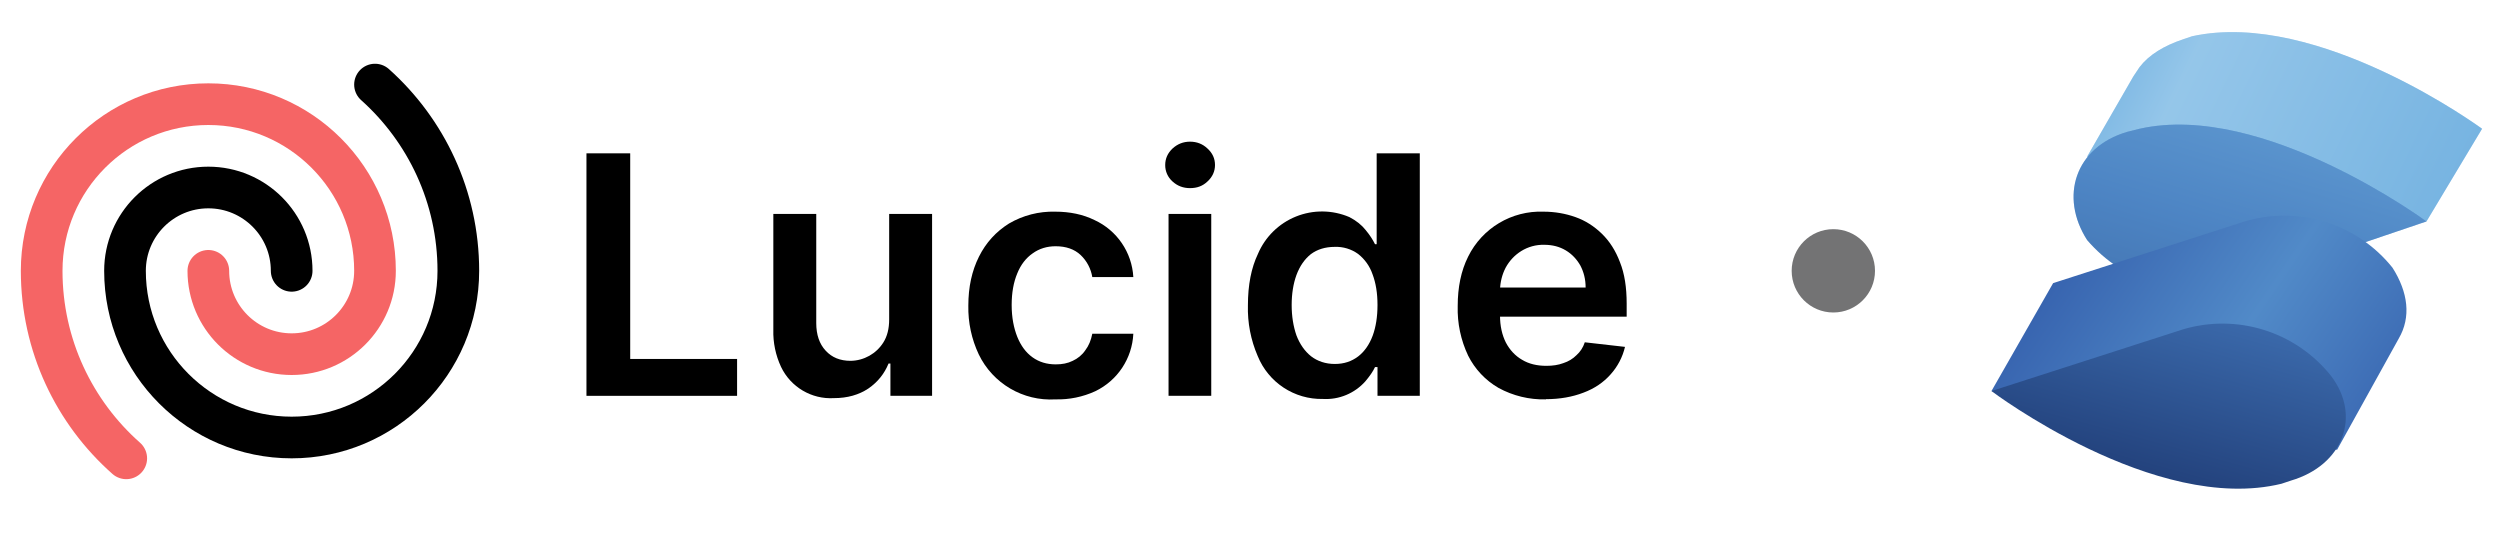
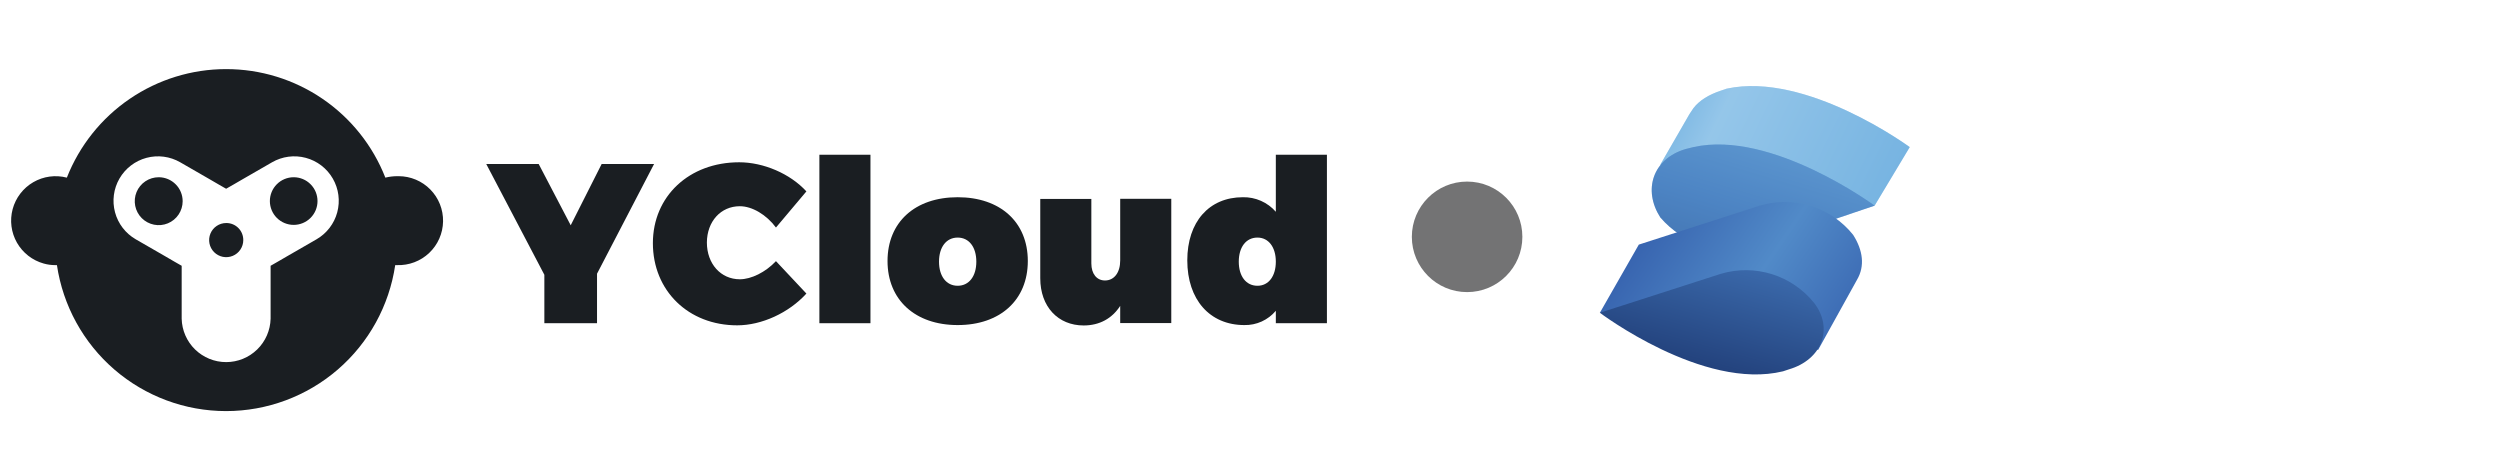
- <svg xmlns="http://www.w3.org/2000/svg" fill="none" viewBox="0 -1 120 26" class="package-ycloud-logo">
-   <path fill="#76B3E1" d="M119.14 5.18S111.29-.59 105.22.74l-.44.15c-.9.3-1.63.74-2.08 1.33l-.3.45-2.22 3.85 3.85.74a7.51 7.51 0 0 0 5.63 1.03l6.81 1.34 2.67-4.45Z" />
-   <path fill="url(#a)" d="M119.14 5.18S111.29-.59 105.22.74l-.44.15c-.9.3-1.63.74-2.08 1.33l-.3.45-2.22 3.85 3.85.74a7.51 7.51 0 0 0 5.63 1.03l6.81 1.34 2.67-4.45Z" opacity=".3" />
-   <path fill="#518AC8" d="m102.7 5.18-.6.15c-2.5.74-3.25 3.11-1.92 5.19a7.01 7.01 0 0 0 7.11 2.22l9.18-3.11s-7.84-5.78-13.77-4.45Z" />
-   <path fill="url(#b)" d="m102.7 5.18-.6.15c-2.5.74-3.25 3.11-1.92 5.19a7.01 7.01 0 0 0 7.11 2.22l9.18-3.11s-7.84-5.78-13.77-4.45Z" opacity=".3" />
-   <path fill="url(#c)" d="M114.84 11.85a6.66 6.66 0 0 0-7.1-2.22l-9.19 2.96-2.96 5.18 16.59 2.82 2.96-5.34c.6-1.03.45-2.22-.3-3.4Z" />
-   <path fill="url(#d)" d="M111.88 17.03a6.66 6.66 0 0 0-7.1-2.22l-9.19 2.96s7.85 5.93 13.92 4.45l.45-.15c2.52-.74 3.4-3.11 1.92-5.04Z" />
-   <path fill="currentColor" d="M74.2 18.17a4.5 4.5 0 0 1-2.27-.55 3.7 3.7 0 0 1-1.46-1.55 5.21 5.21 0 0 1-.5-2.38c0-.9.16-1.69.5-2.37a3.87 3.87 0 0 1 3.62-2.16c.54 0 1.05.09 1.53.26s.9.44 1.27.8c.37.36.66.81.87 1.37.22.55.32 1.21.32 1.98v.63h-7.15V12.8h5.18c0-.4-.09-.74-.25-1.05-.17-.3-.4-.55-.7-.73-.3-.18-.64-.27-1.04-.27a2 2 0 0 0-1.1.3c-.32.2-.57.47-.75.8-.17.33-.26.69-.27 1.08v1.2c0 .52.1.95.28 1.31.19.36.45.64.78.83.33.2.72.29 1.17.29.3 0 .57-.04.81-.13.25-.08.46-.21.63-.38.18-.16.32-.37.4-.62l1.93.22a3 3 0 0 1-.7 1.33c-.33.37-.76.67-1.3.87-.52.2-1.12.31-1.8.31Z" />
-   <path fill="currentColor" d="M63.5 18.15a3.3 3.3 0 0 1-3.13-2.06 5.73 5.73 0 0 1-.47-2.44c0-.97.16-1.79.48-2.46a3.34 3.34 0 0 1 4.39-1.77c.33.17.59.38.78.62.2.24.34.46.45.68h.08V6.36h2.07V18h-2.03v-1.38H66c-.1.22-.26.44-.46.68a2.53 2.53 0 0 1-2.04.85Zm.57-1.68c.44 0 .8-.12 1.12-.36.3-.23.54-.57.7-1 .15-.41.23-.9.23-1.47s-.08-1.06-.24-1.48a2.1 2.1 0 0 0-.69-.97 1.8 1.8 0 0 0-1.12-.34c-.46 0-.84.12-1.15.35-.3.24-.53.57-.69 1-.15.41-.23.9-.23 1.44 0 .54.08 1.03.23 1.46.16.42.4.76.7 1 .31.24.7.37 1.14.37Z" />
-   <path fill="currentColor" d="M56.09 18V9.27h2.05V18H56.1Zm1.03-9.97c-.32 0-.6-.1-.84-.32a1.04 1.04 0 0 1-.35-.79c0-.31.12-.57.35-.79.24-.22.52-.33.84-.33.33 0 .61.11.84.33.24.22.36.48.36.79 0 .3-.12.57-.36.79-.23.22-.5.32-.84.32Z" />
-   <path fill="currentColor" d="M50.66 18.17a3.83 3.83 0 0 1-3.68-2.16 5.24 5.24 0 0 1-.5-2.34c0-.89.17-1.67.51-2.35.34-.68.82-1.2 1.44-1.59a4.16 4.16 0 0 1 2.22-.57c.7 0 1.33.13 1.88.4a3.21 3.21 0 0 1 1.87 2.74h-1.97a1.88 1.88 0 0 0-.56-1.06c-.3-.28-.7-.42-1.2-.42-.41 0-.78.11-1.1.34-.32.22-.57.54-.74.96-.18.43-.27.93-.27 1.52 0 .6.1 1.1.27 1.53.17.42.41.75.73.98.32.23.69.34 1.12.34.3 0 .57-.05.81-.17.24-.11.45-.28.6-.5.17-.22.28-.49.34-.8h1.97a3.23 3.23 0 0 1-1.83 2.76 4.3 4.3 0 0 1-1.9.39Z" />
-   <path fill="currentColor" d="M42.68 14.33V9.27h2.06V18h-2v-1.55h-.09c-.2.49-.52.89-.97 1.2-.45.3-1 .46-1.65.46a2.64 2.64 0 0 1-2.54-1.5 3.95 3.95 0 0 1-.37-1.78V9.27h2.06v5.24c0 .55.15 1 .45 1.32.3.33.7.49 1.2.49a1.89 1.89 0 0 0 1.57-.88c.19-.3.28-.67.28-1.11Z" />
-   <path fill="currentColor" d="M28.15 18V6.36h2.1v9.87h5.13V18h-7.23Z" />
-   <path stroke="currentColor" stroke-linecap="round" stroke-linejoin="round" stroke-width="2" d="M14 12a4 4 0 0 0-8 0 8 8 0 0 0 16 0c0-3.55-1.55-6.75-4-8.94" />
-   <path stroke="#F56565" stroke-linecap="round" stroke-linejoin="round" stroke-width="2" d="M10 12a4 4 0 0 0 8 0 8 8 0 1 0-16 0c0 3.58 1.57 6.8 4.06 9" />
-   <circle cx="88" cy="12" r="2" fill="#737374" />
-   <defs>
-     <linearGradient id="a" x1="99.07" x2="117.51" y1=".44" y2="9.4" gradientUnits="userSpaceOnUse">
-       <stop offset=".1" stop-color="#76B3E1" />
-       <stop offset=".3" stop-color="#DCF2FD" />
-       <stop offset="1" stop-color="#76B3E1" />
-     </linearGradient>
-     <linearGradient id="b" x1="109.19" x2="105.96" y1="4.83" y2="15.58" gradientUnits="userSpaceOnUse">
-       <stop stop-color="#76B3E1" />
-       <stop offset=".5" stop-color="#4377BB" />
-       <stop offset="1" stop-color="#1F3B77" />
-     </linearGradient>
-     <linearGradient id="c" x1="97.72" x2="116.37" y1="9.51" y2="22.19" gradientUnits="userSpaceOnUse">
-       <stop stop-color="#315AA9" />
-       <stop offset=".5" stop-color="#518AC8" />
-       <stop offset="1" stop-color="#315AA9" />
-     </linearGradient>
-     <linearGradient id="d" x1="106.14" x2="98.61" y1="11.03" y2="38.62" gradientUnits="userSpaceOnUse">
-       <stop stop-color="#4377BB" />
-       <stop offset=".5" stop-color="#1A336B" />
-       <stop offset="1" stop-color="#1A336B" />
-     </linearGradient>
-   </defs>
+ <svg xmlns="http://www.w3.org/2000/svg" fill="none" viewBox="0 0 190 36" class="package-ycloud-logo">
+   <g transform="translate(0.5 4.5) scale(1)">
+     <path d="M29.677 8.89C29.377 8.891 29.078 8.929 28.786 9C27.833 6.567 26.167 4.478 24.008 3.007C21.848 1.535 19.295 0.75 16.681 0.752C14.069 0.753 11.518 1.541 9.36 3.012C7.202 4.483 5.537 6.57 4.581 9C3.718 8.775 2.801 8.899 2.029 9.347C1.258 9.795 0.695 10.53 0.462 11.391C0.23 12.252 0.348 13.17 0.789 13.945C1.231 14.72 1.962 15.289 2.821 15.528C3.102 15.608 3.393 15.649 3.686 15.649H3.827C4.284 18.732 5.833 21.548 8.192 23.585C10.552 25.621 13.565 26.742 16.681 26.743C19.798 26.742 22.811 25.622 25.171 23.585C27.53 21.549 29.079 18.732 29.536 15.649H29.677C30.125 15.664 30.572 15.59 30.991 15.431C31.411 15.272 31.795 15.031 32.12 14.722C32.446 14.413 32.706 14.043 32.887 13.632C33.068 13.222 33.165 12.779 33.173 12.331C33.181 11.882 33.1 11.436 32.934 11.019C32.768 10.602 32.52 10.223 32.206 9.903C31.892 9.582 31.517 9.328 31.104 9.154C30.69 8.98 30.246 8.89 29.797 8.89H29.677ZM23.556 13.687L21.303 14.985L20.629 15.377L20.066 15.699V19.722C20.044 20.604 19.679 21.443 19.047 22.059C18.416 22.675 17.569 23.02 16.686 23.02C15.804 23.02 14.957 22.675 14.325 22.059C13.694 21.443 13.328 20.604 13.307 19.722V15.699L12.743 15.377L12.07 14.985L9.817 13.687C9.04 13.239 8.474 12.501 8.242 11.635C8.01 10.769 8.131 9.847 8.579 9.071C9.028 8.294 9.766 7.728 10.632 7.496C11.497 7.264 12.42 7.385 13.196 7.833L15.449 9.131L16.123 9.523L16.686 9.845L17.25 9.523L17.924 9.131L20.177 7.833C20.953 7.385 21.875 7.264 22.741 7.496C23.607 7.728 24.345 8.294 24.793 9.071C25.241 9.847 25.363 10.769 25.131 11.635C24.899 12.501 24.332 13.239 23.556 13.687Z" fill="#1A1E22" />
+     <path d="M11.561 8.97C11.201 8.97 10.849 9.077 10.55 9.277C10.251 9.477 10.017 9.761 9.879 10.094C9.742 10.427 9.706 10.793 9.776 11.146C9.846 11.499 10.02 11.823 10.274 12.078C10.529 12.333 10.853 12.506 11.206 12.576C11.559 12.647 11.925 12.611 12.258 12.473C12.591 12.335 12.875 12.102 13.075 11.802C13.275 11.503 13.382 11.151 13.382 10.791C13.382 10.312 13.193 9.853 12.857 9.513C12.521 9.172 12.065 8.977 11.586 8.97H11.561Z" fill="#1A1E22" />
+     <path d="M16.692 12.45C16.435 12.45 16.184 12.526 15.971 12.669C15.757 12.811 15.591 13.014 15.493 13.251C15.395 13.488 15.369 13.749 15.419 14.001C15.469 14.252 15.593 14.483 15.774 14.665C15.956 14.846 16.187 14.97 16.438 15.02C16.69 15.07 16.951 15.044 17.188 14.946C17.425 14.848 17.628 14.682 17.77 14.468C17.913 14.255 17.989 14.004 17.989 13.748C17.991 13.579 17.959 13.411 17.896 13.255C17.834 13.098 17.74 12.955 17.622 12.835C17.504 12.714 17.363 12.618 17.208 12.552C17.052 12.486 16.886 12.451 16.717 12.45H16.692Z" fill="#1A1E22" />
+     <path d="M21.811 8.97C21.331 8.973 20.873 9.165 20.535 9.506C20.198 9.846 20.009 10.306 20.01 10.786C20.012 11.265 20.203 11.724 20.542 12.063C20.882 12.401 21.341 12.591 21.821 12.591C22.3 12.591 22.76 12.401 23.099 12.063C23.439 11.724 23.63 11.265 23.631 10.786C23.633 10.306 23.444 9.846 23.106 9.506C22.769 9.165 22.31 8.973 21.831 8.97H21.811Z" fill="#1A1E22" />
+     <path d="M45.226 7.964L42.874 12.621L40.44 7.964H36.455L40.871 16.383V20.064H44.874V16.302L49.21 7.964H45.226Z" fill="#1A1E22" />
+     <path d="M55.727 11.173C56.663 11.173 57.749 11.817 58.473 12.792L60.786 10.046C59.549 8.698 57.528 7.833 55.677 7.833C51.875 7.833 49.119 10.418 49.119 13.979C49.119 17.59 51.815 20.225 55.526 20.225C57.387 20.225 59.449 19.28 60.786 17.811L58.473 15.347C57.678 16.192 56.592 16.725 55.727 16.725C54.279 16.725 53.223 15.548 53.223 13.929C53.233 12.329 54.279 11.173 55.727 11.173Z" fill="#1A1E22" />
+     <path d="M65.655 7.26H61.773V20.064H65.655V7.26Z" fill="#1A1E22" />
+     <path d="M72.283 10.489C69.034 10.489 66.952 12.39 66.952 15.337C66.952 18.284 69.044 20.205 72.283 20.205C75.522 20.205 77.614 18.294 77.614 15.337C77.614 12.38 75.522 10.489 72.283 10.489ZM72.283 17.218C71.418 17.218 70.865 16.494 70.865 15.387C70.865 14.281 71.418 13.556 72.283 13.556C73.148 13.556 73.701 14.281 73.701 15.387C73.701 16.494 73.148 17.218 72.283 17.218Z" fill="#1A1E22" />
+     <path d="M84.635 15.297C84.635 16.212 84.182 16.816 83.478 16.816C82.854 16.816 82.442 16.313 82.442 15.518V10.62H78.56V16.645C78.56 18.817 79.917 20.235 81.859 20.235C83.066 20.235 84.021 19.702 84.635 18.747V20.054H88.517V10.61H84.635V15.297Z" fill="#1A1E22" />
+     <path d="M96.463 7.26V11.595C96.152 11.239 95.766 10.955 95.334 10.764C94.901 10.573 94.432 10.479 93.959 10.489C91.384 10.489 89.734 12.37 89.734 15.287C89.734 18.274 91.444 20.205 94.069 20.205C94.524 20.215 94.975 20.122 95.39 19.934C95.804 19.746 96.171 19.467 96.463 19.119V20.064H100.346V7.26H96.463ZM95.065 17.218C94.2 17.218 93.647 16.494 93.647 15.387C93.647 14.281 94.2 13.556 95.065 13.556C95.91 13.556 96.463 14.281 96.463 15.387C96.463 16.494 95.91 17.218 95.07 17.218H95.065Z" fill="#1A1E22" />
+   </g>
+   <circle cx="111.5" cy="18" r="4.2" fill="#737374" />
+   <g transform="translate(26 6)">
+     <path fill="#76B3E1" d="M119.14 5.18S111.29-.59 105.22.74l-.44.15c-.9.3-1.63.74-2.08 1.33l-.3.45-2.22 3.85 3.85.74a7.51 7.51 0 0 0 5.63 1.03l6.81 1.34 2.67-4.45Z" />
+     <path fill="url(#a)" d="M119.14 5.18S111.29-.59 105.22.74l-.44.15c-.9.3-1.63.74-2.08 1.33l-.3.45-2.22 3.85 3.85.74a7.51 7.51 0 0 0 5.63 1.03l6.81 1.34 2.67-4.45Z" opacity=".3" />
+     <path fill="#518AC8" d="m102.7 5.18-.6.15c-2.5.74-3.25 3.11-1.92 5.19a7.01 7.01 0 0 0 7.11 2.22l9.18-3.11s-7.84-5.78-13.77-4.45Z" />
+     <path fill="url(#b)" d="m102.7 5.18-.6.15c-2.5.74-3.25 3.11-1.92 5.19a7.01 7.01 0 0 0 7.11 2.22l9.18-3.11s-7.84-5.78-13.77-4.45Z" opacity=".3" />
+     <path fill="url(#c)" d="M114.84 11.85a6.66 6.66 0 0 0-7.1-2.22l-9.19 2.96-2.96 5.18 16.59 2.82 2.96-5.34c.6-1.03.45-2.22-.3-3.4Z" />
+     <path fill="url(#d)" d="M111.88 17.03a6.66 6.66 0 0 0-7.1-2.22l-9.19 2.96s7.85 5.93 13.92 4.45l.45-.15c2.52-.74 3.4-3.11 1.92-5.04Z" />
+     <defs>
+       <linearGradient id="a" x1="99.07" x2="117.51" y1=".44" y2="9.4" gradientUnits="userSpaceOnUse">
+         <stop offset=".1" stop-color="#76B3E1" />
+         <stop offset=".3" stop-color="#DCF2FD" />
+         <stop offset="1" stop-color="#76B3E1" />
+       </linearGradient>
+       <linearGradient id="b" x1="109.19" x2="105.96" y1="4.83" y2="15.58" gradientUnits="userSpaceOnUse">
+         <stop stop-color="#76B3E1" />
+         <stop offset=".5" stop-color="#4377BB" />
+         <stop offset="1" stop-color="#1F3B77" />
+       </linearGradient>
+       <linearGradient id="c" x1="97.72" x2="116.37" y1="9.51" y2="22.19" gradientUnits="userSpaceOnUse">
+         <stop stop-color="#315AA9" />
+         <stop offset=".5" stop-color="#518AC8" />
+         <stop offset="1" stop-color="#315AA9" />
+       </linearGradient>
+       <linearGradient id="d" x1="106.14" x2="98.61" y1="11.03" y2="38.62" gradientUnits="userSpaceOnUse">
+         <stop stop-color="#4377BB" />
+         <stop offset=".5" stop-color="#1A336B" />
+         <stop offset="1" stop-color="#1A336B" />
+       </linearGradient>
+     </defs>
+   </g>
</svg>
